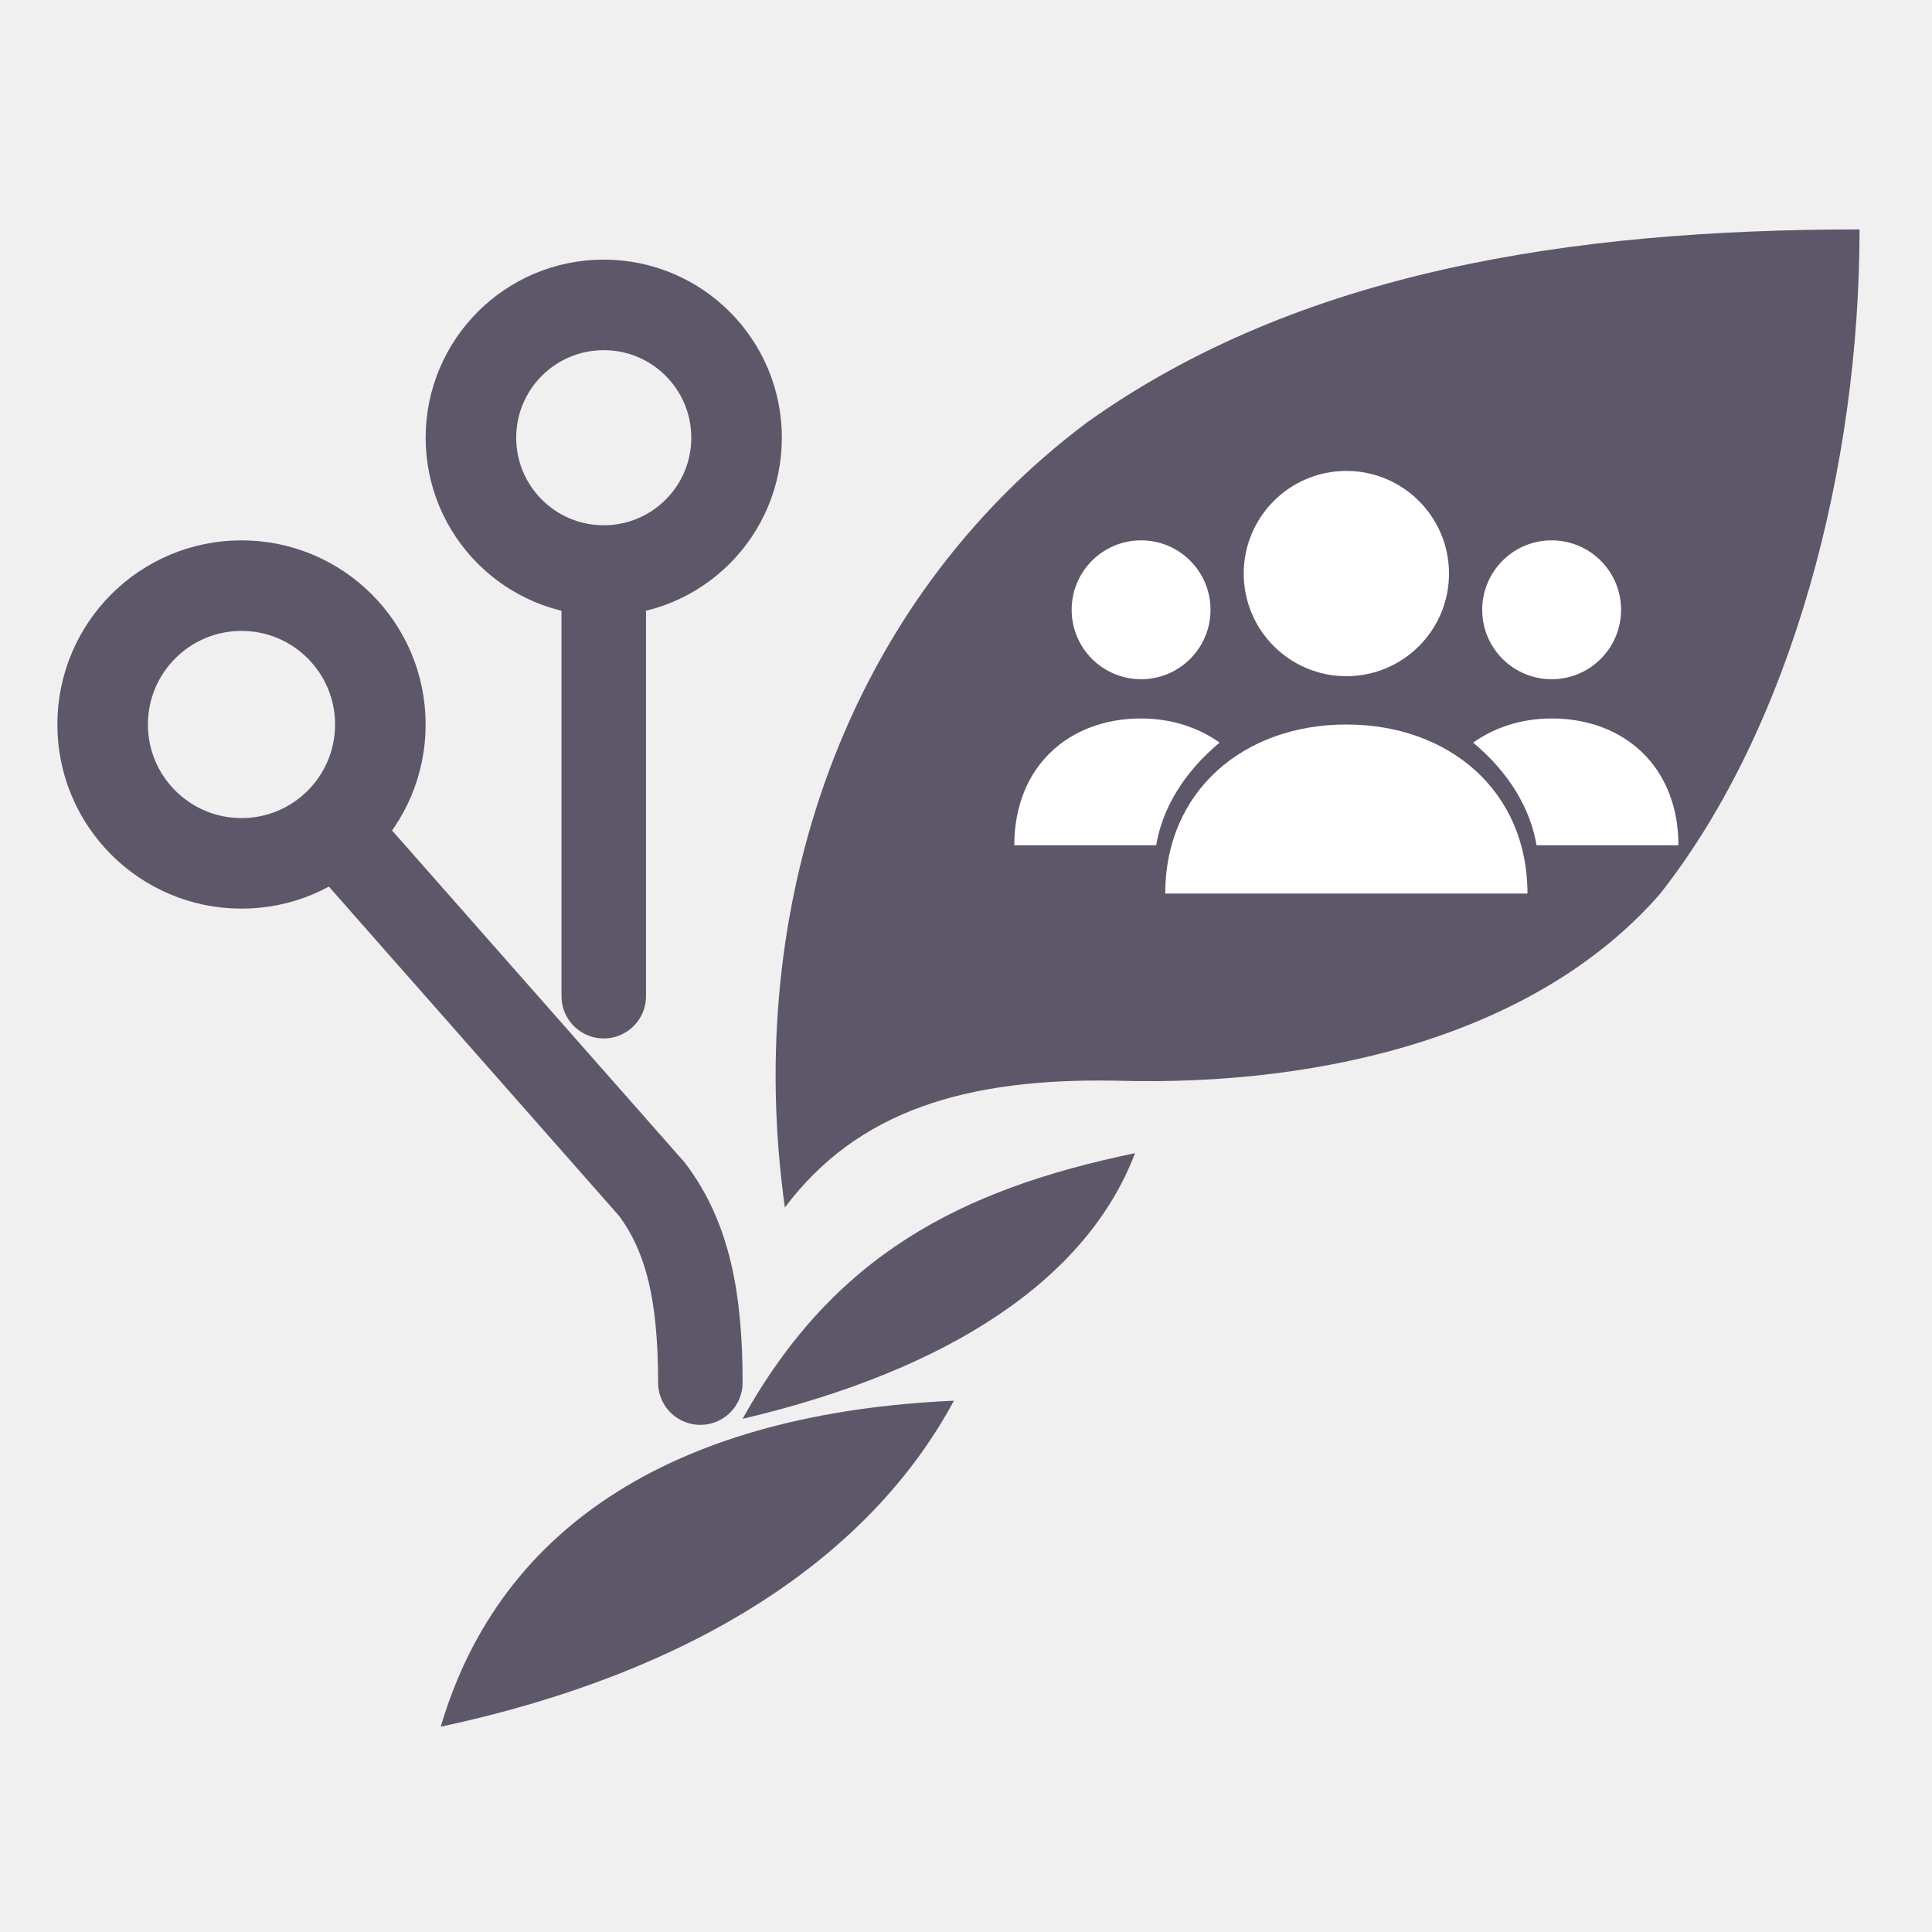
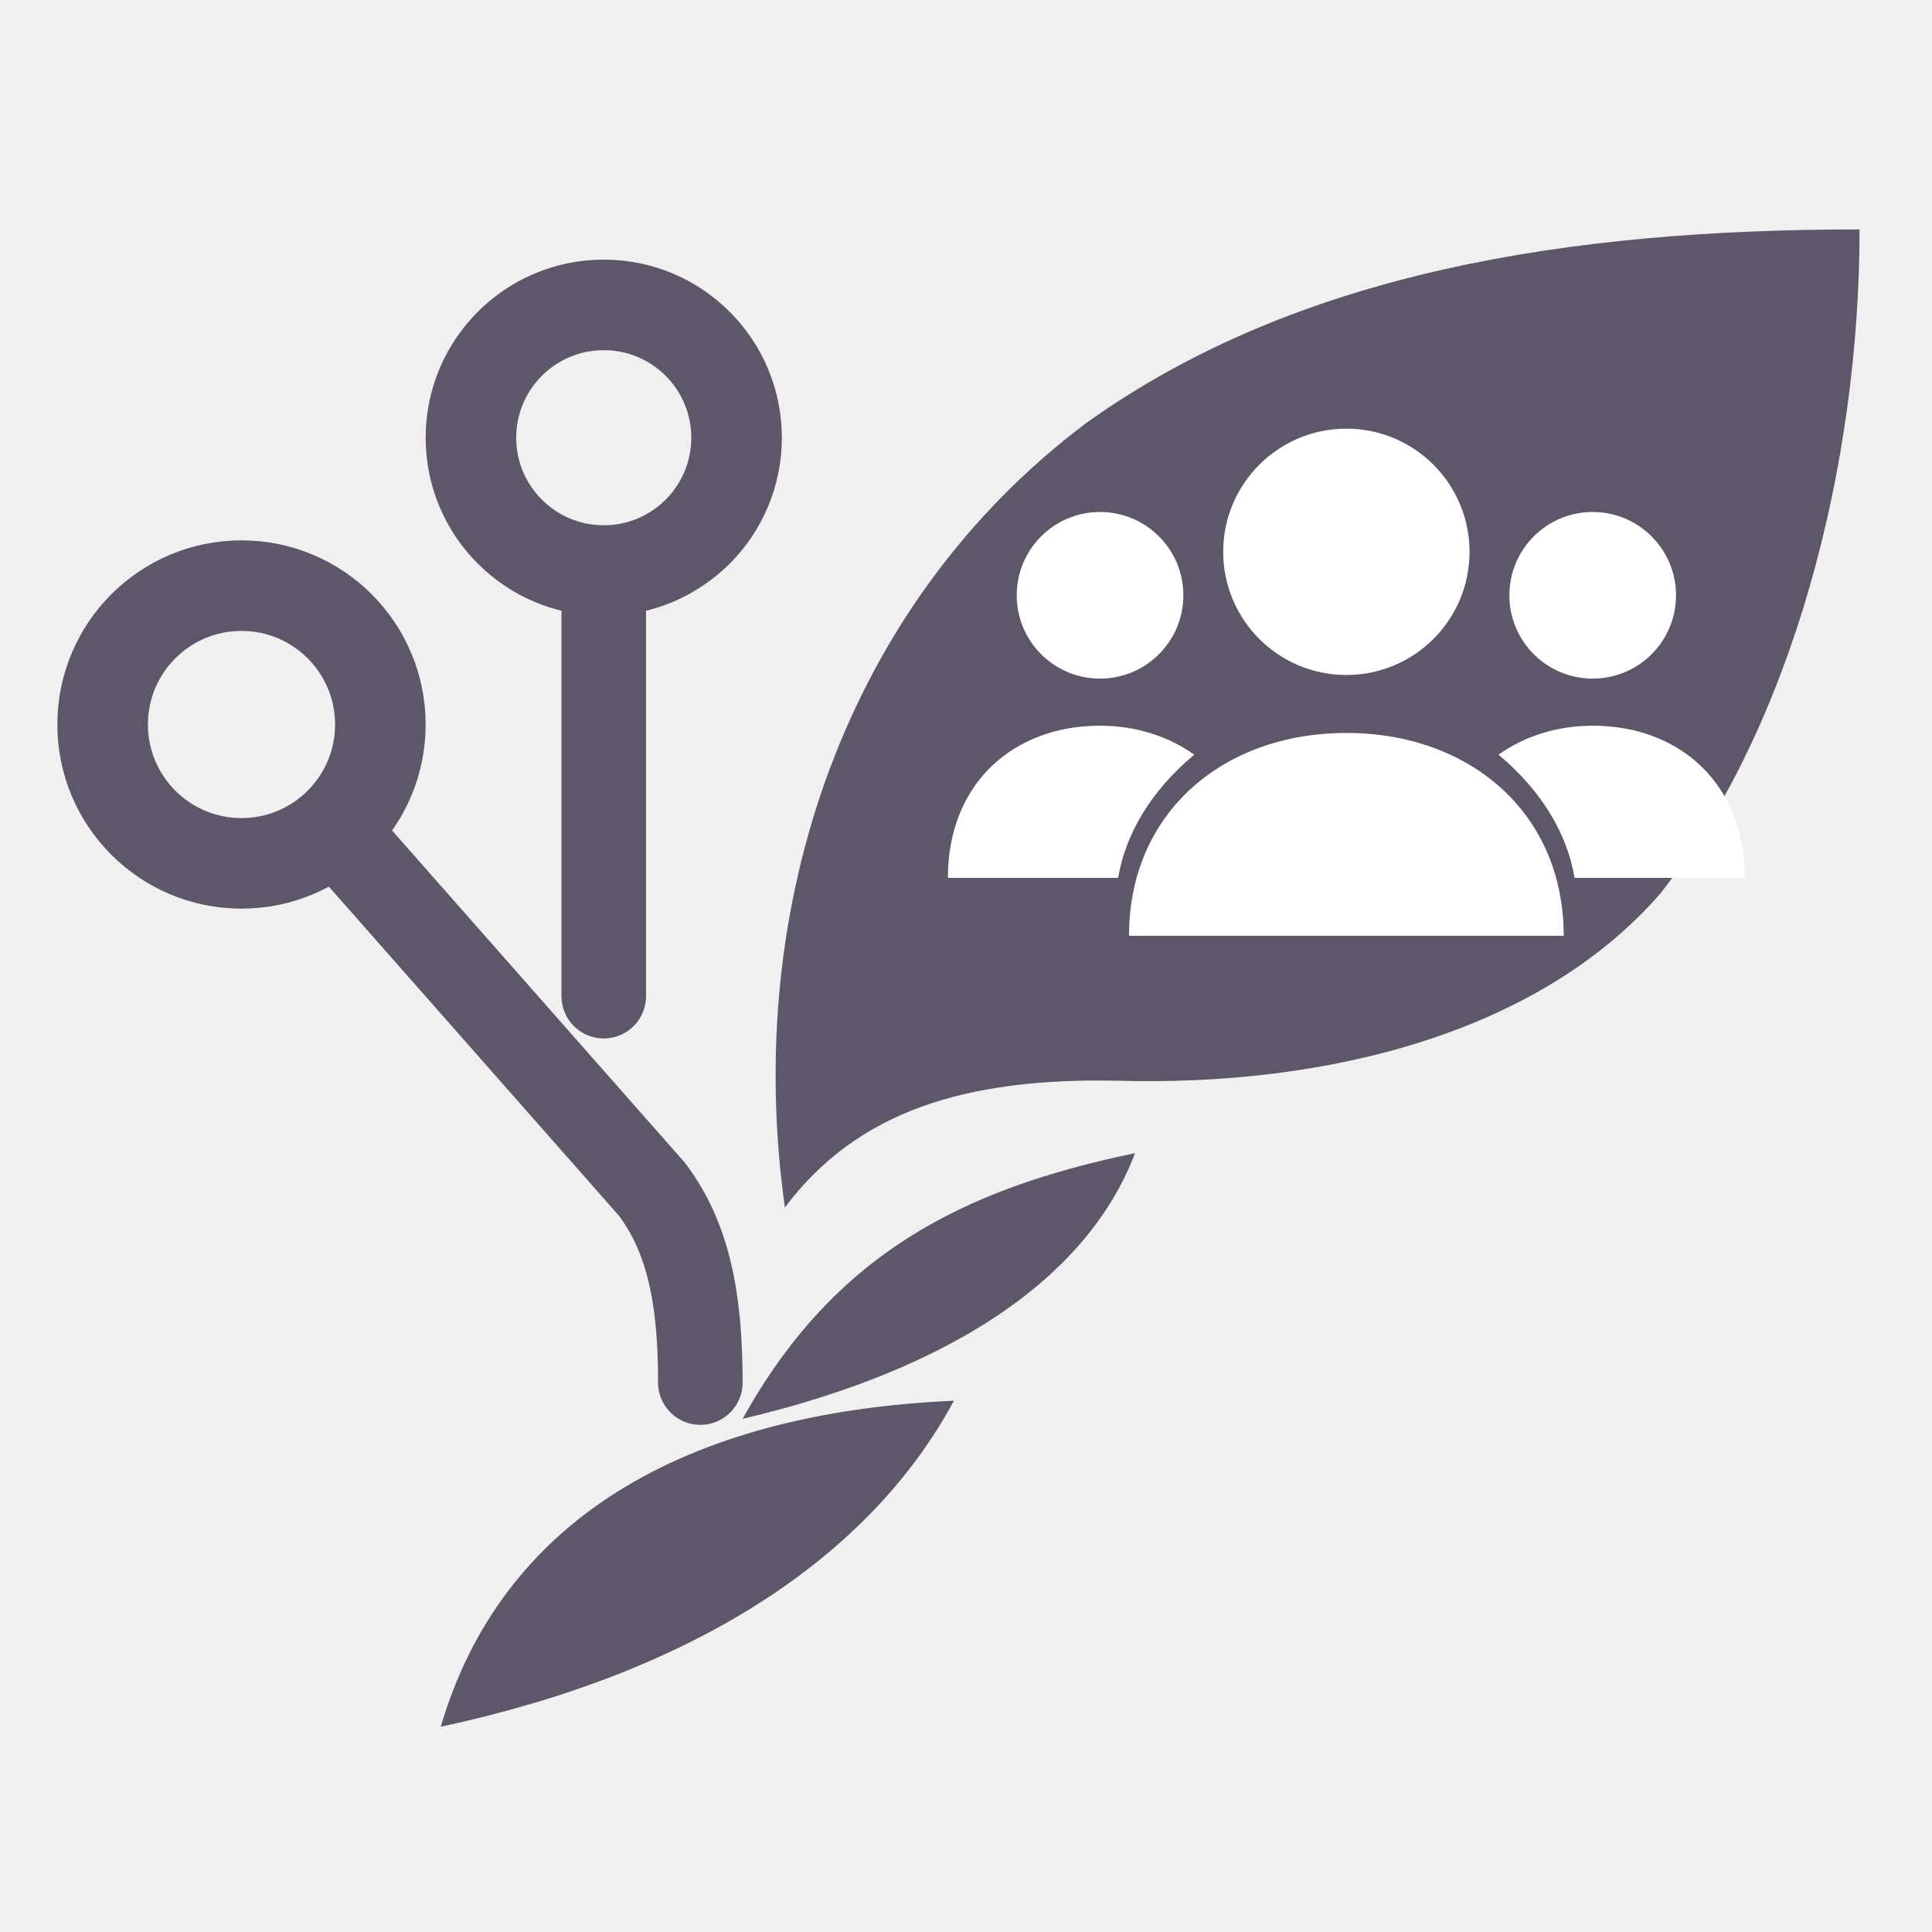
<svg xmlns="http://www.w3.org/2000/svg" viewBox="0 0 64 64">
-   <style>svg{color:#5e5769}.detail{fill:#ffffff}@media (prefers-color-scheme:dark){svg{color:#f4f1f6}.detail{fill:#040b2d}}</style>
+   <style>svg{color:#5e5769}.detail{fill:#ffffff}</style>
  <g fill="none" stroke="currentColor" stroke-linecap="round" stroke-linejoin="round">
    <circle cx="8" cy="24" r="4.6" stroke-width="3" />
    <circle cx="20" cy="14.5" r="4.4" stroke-width="3" />
    <path d="M20 19v14" stroke-width="2.8" />
    <path d="M11.2 27.6 21.6 39.4c1.2 1.6 1.6 3.6 1.6 6.4" stroke-width="2.8" />
  </g>
  <g fill="currentColor">
    <path d="M26 40C24.6 30 28 20 36 14 43 9 52 7.6 61.6 7.6 61.6 15.4 59.4 24 55 29.6 51 34.2 44 36 37 35.8 32 35.7 28.4 36.8 26 40Z" />
    <path d="M24.6 47C27.6 41.6 31.8 39.4 37.6 38.2 36 42.4 31.4 45.4 24.6 47Z" />
    <path d="M14.6 57.2C16.6 50.4 22.6 46.8 31.6 46.4 28.8 51.6 23 55.4 14.6 57.2Z" />
  </g>
-   <g class="detail" fill="#ffffff">
+   <g class="detail" fill="#ffffff" transform="translate(44.6 22.6) scale(1.2) translate(-44.6 -22.6)">
    <circle cx="44.6" cy="19" r="3.4" />
    <circle cx="37.8" cy="20.2" r="2.3" />
    <circle cx="51.4" cy="20.2" r="2.3" />
    <path d="M38.6 29.6c0-3.4 2.6-5.6 6-5.6s6 2.2 6 5.6Z" />
    <path d="M33.6 28c0-2.6 1.8-4.2 4.2-4.2 1 0 1.9.3 2.6.8-1.2 1-1.9 2.2-2.1 3.4Z" />
    <path d="M55.6 28c0-2.6-1.8-4.2-4.2-4.2-1 0-1.9.3-2.6.8 1.2 1 1.9 2.2 2.1 3.4Z" />
  </g>
</svg>
